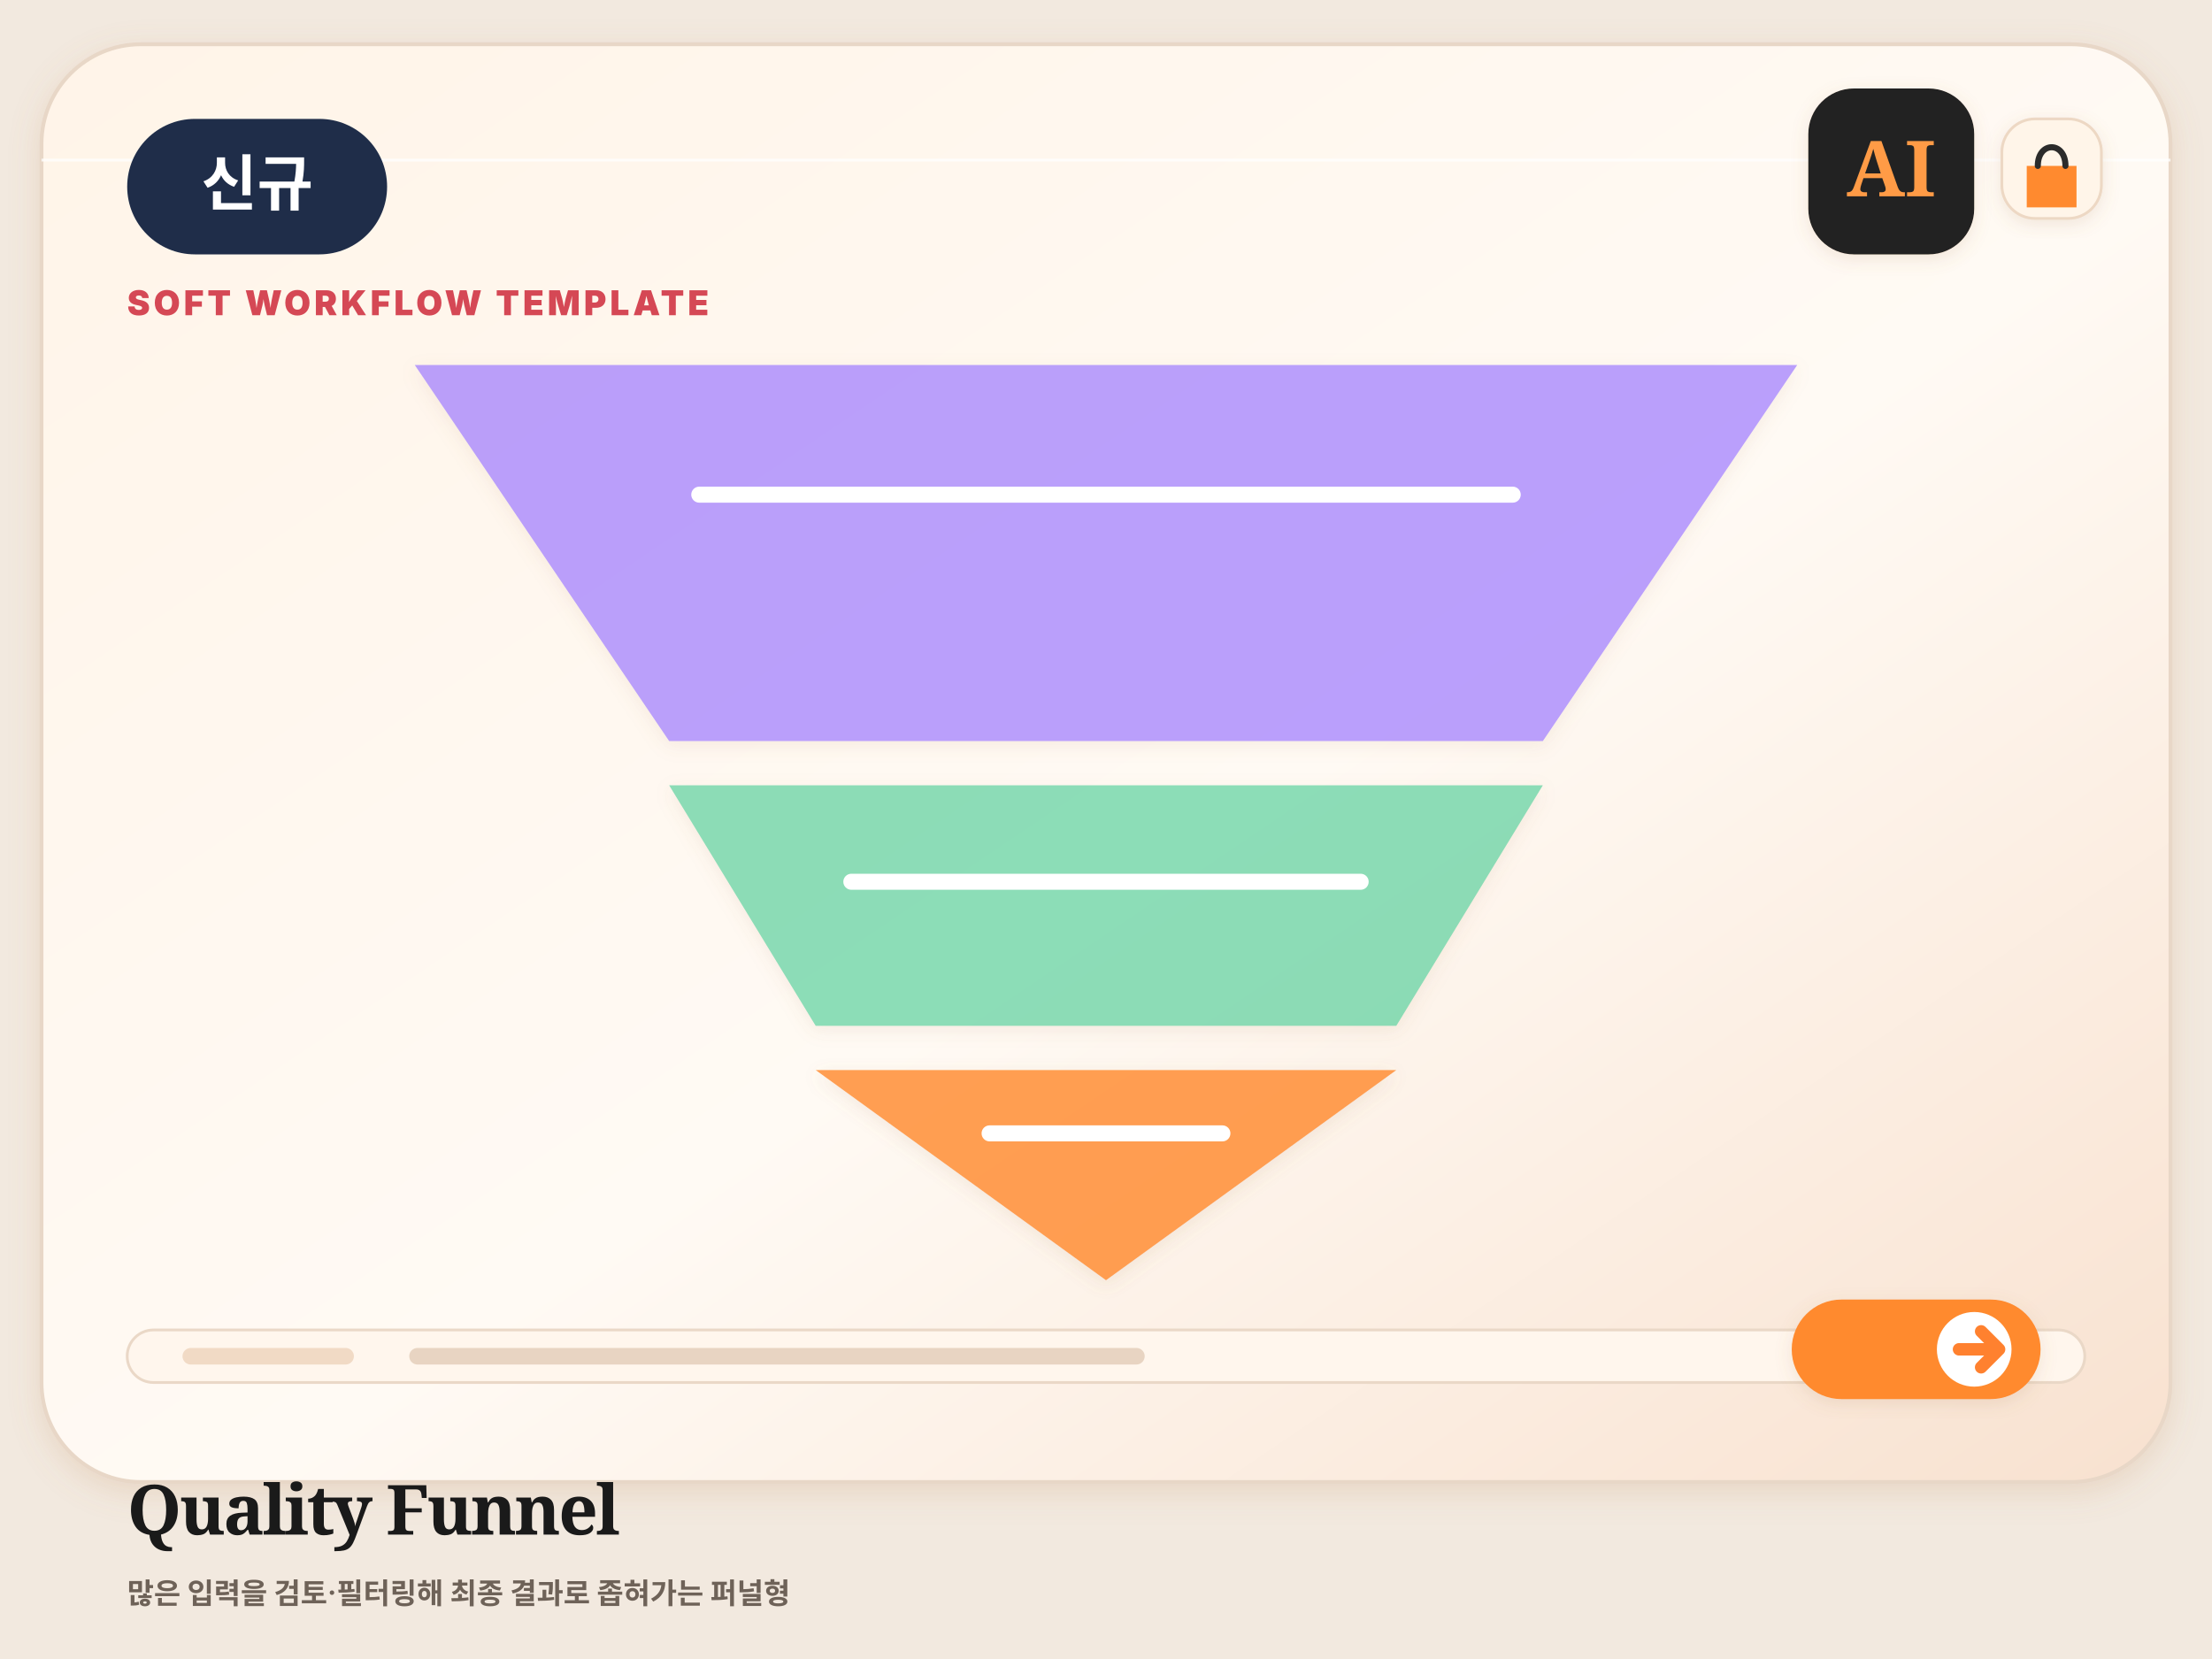
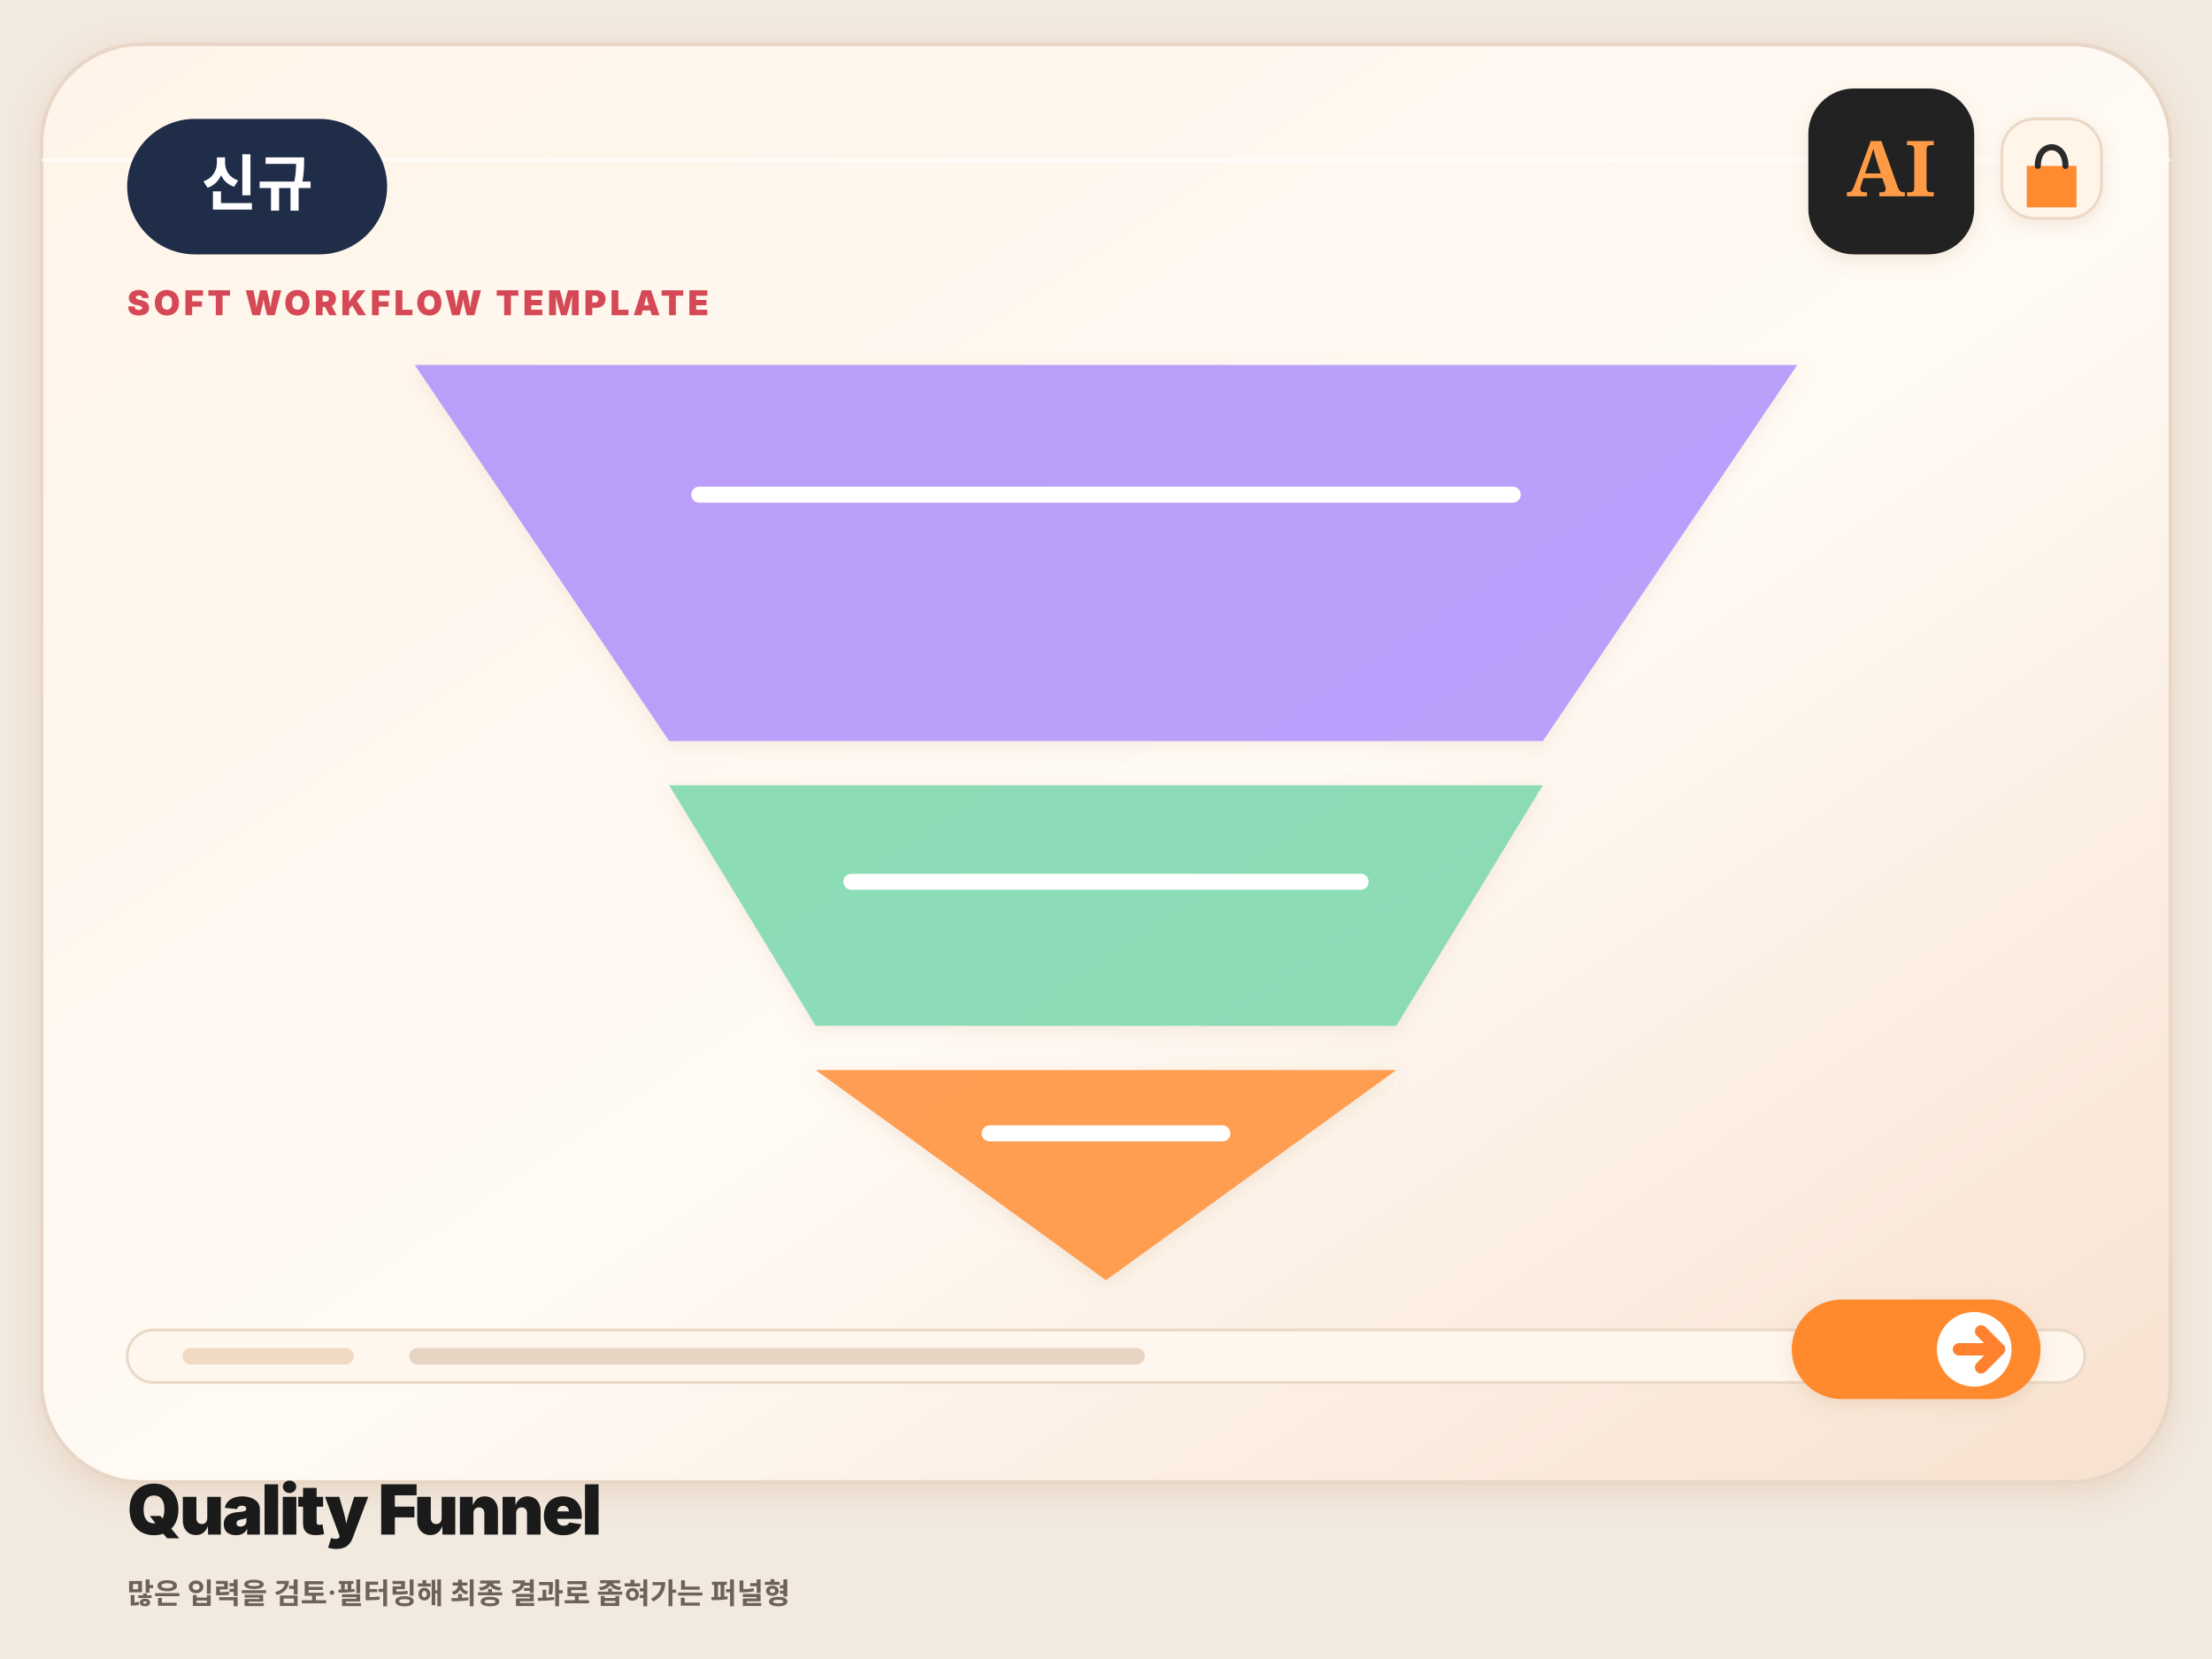
<svg xmlns="http://www.w3.org/2000/svg" width="8000" height="6000" viewBox="0 0 8000 6000" role="img" aria-labelledby="title desc">
  <defs>
    <linearGradient id="bg" x1="0" y1="0" x2="1" y2="1">
      <stop offset="0" stop-color="#fff4e8" />
      <stop offset=".55" stop-color="#fffaf4" />
      <stop offset="1" stop-color="#f8e1cf" />
    </linearGradient>
    <filter id="shadow" x="-20%" y="-20%" width="140%" height="150%">
      <feDropShadow dx="0" dy="32" stdDeviation="54" flood-color="#c79565" flood-opacity=".22" />
    </filter>
    <filter id="soft" x="-20%" y="-20%" width="140%" height="140%">
      <feDropShadow dx="0" dy="18" stdDeviation="30" flood-color="#ac7c53" flood-opacity=".16" />
    </filter>
-     <style>.k{font:900 124px -apple-system,BlinkMacSystemFont,'Pretendard','Segoe UI',sans-serif;fill:#d54855;letter-spacing:13px}.t{font:900 250px Georgia,'Noto Serif KR',serif;fill:#1a1a1a;letter-spacing:-8px}.s{font:600 105px -apple-system,BlinkMacSystemFont,'Pretendard','Segoe UI',sans-serif;fill:#6e6258}</style>
+     <style>.k{font:900 124px -apple-system,BlinkMacSystemFont,'Pretendard','Segoe UI',sans-serif;fill:#d54855;letter-spacing:13px}.t{font:900 250px -apple-system,BlinkMacSystemFont,'Pretendard','Segoe UI',sans-serif;fill:#1a1a1a;letter-spacing:-8px}.s{font:600 105px -apple-system,BlinkMacSystemFont,'Pretendard','Segoe UI',sans-serif;fill:#6e6258}</style>
  </defs>
  <rect width="8000" height="6000" fill="#f2e9df" />
  <rect x="150" y="160" width="7700" height="5200" rx="360" fill="url(#bg)" stroke="#e8d7c7" stroke-width="14" filter="url(#shadow)" />
  <rect x="150" y="574" width="7700" height="10" fill="#fff" opacity=".75" />
  <rect x="460" y="430" width="940" height="490" rx="245" fill="#1f2d49" />
  <text x="930" y="742" text-anchor="middle" font-family="-apple-system,BlinkMacSystemFont,Pretendard,sans-serif" font-size="220" font-weight="900" fill="#fff">신규</text>
  <rect x="6540" y="320" width="600" height="600" rx="165" fill="#242421" filter="url(#soft)" />
  <text x="6840" y="710" text-anchor="middle" font-family="Georgia,serif" font-size="280" font-weight="900" fill="#ff9b46">AI</text>
  <rect x="7240" y="430" width="360" height="360" rx="120" fill="#fff5e9" stroke="#edd8c4" stroke-width="10" filter="url(#soft)" />
  <path d="M7330 600h180v150h-180z" fill="#ff8a2f" />
  <path d="M7370 600c0-90 100-90 100 0" fill="none" stroke="#2b2b2b" stroke-width="22" stroke-linecap="round" />
  <text x="460" y="1140" class="k">SOFT WORKFLOW TEMPLATE</text>
  <g>
    <path d="M1500 1320h5000L5580 2680H2420z" fill="#9a75ff" opacity=".68" filter="url(#soft)" />
    <path d="M2420 2840h3160L5050 3710H2950z" fill="#61d1a0" opacity=".72" filter="url(#soft)" />
    <path d="M2950 3870h2100l-1050 760z" fill="#ff8a2f" opacity=".82" filter="url(#soft)" />
    <rect x="2500.0" y="1760" width="3000" height="58" rx="29" fill="#fff" />
    <rect x="3050.0" y="3160" width="1900" height="58" rx="29" fill="#fff" />
    <rect x="3550.0" y="4070" width="900" height="58" rx="29" fill="#fff" />
  </g>
  <rect x="460" y="4810" width="7080" height="190" rx="95" fill="#fff6ed" stroke="#ead8c7" stroke-width="10" />
  <rect x="660" y="4875" width="620" height="60" rx="30" fill="#f1dac5" />
  <rect x="1480" y="4875" width="2660" height="60" rx="30" fill="#e8d4c2" />
  <rect x="6480" y="4700" width="900" height="360" rx="180" fill="#ff8a2f" filter="url(#soft)" />
  <circle cx="7140" cy="4880" r="135" fill="#fff" />
  <path d="M7085 4880h145m-65-65 65 65-65 65" stroke="#ff812f" stroke-width="45" fill="none" stroke-linecap="round" stroke-linejoin="round" />
  <text x="460" y="5550" class="t">Quality Funnel</text>
  <text x="460" y="5800" class="s">많은 입력을 검토·필터링해 최종 결과로 좁혀가는 퍼널형</text>
</svg>
